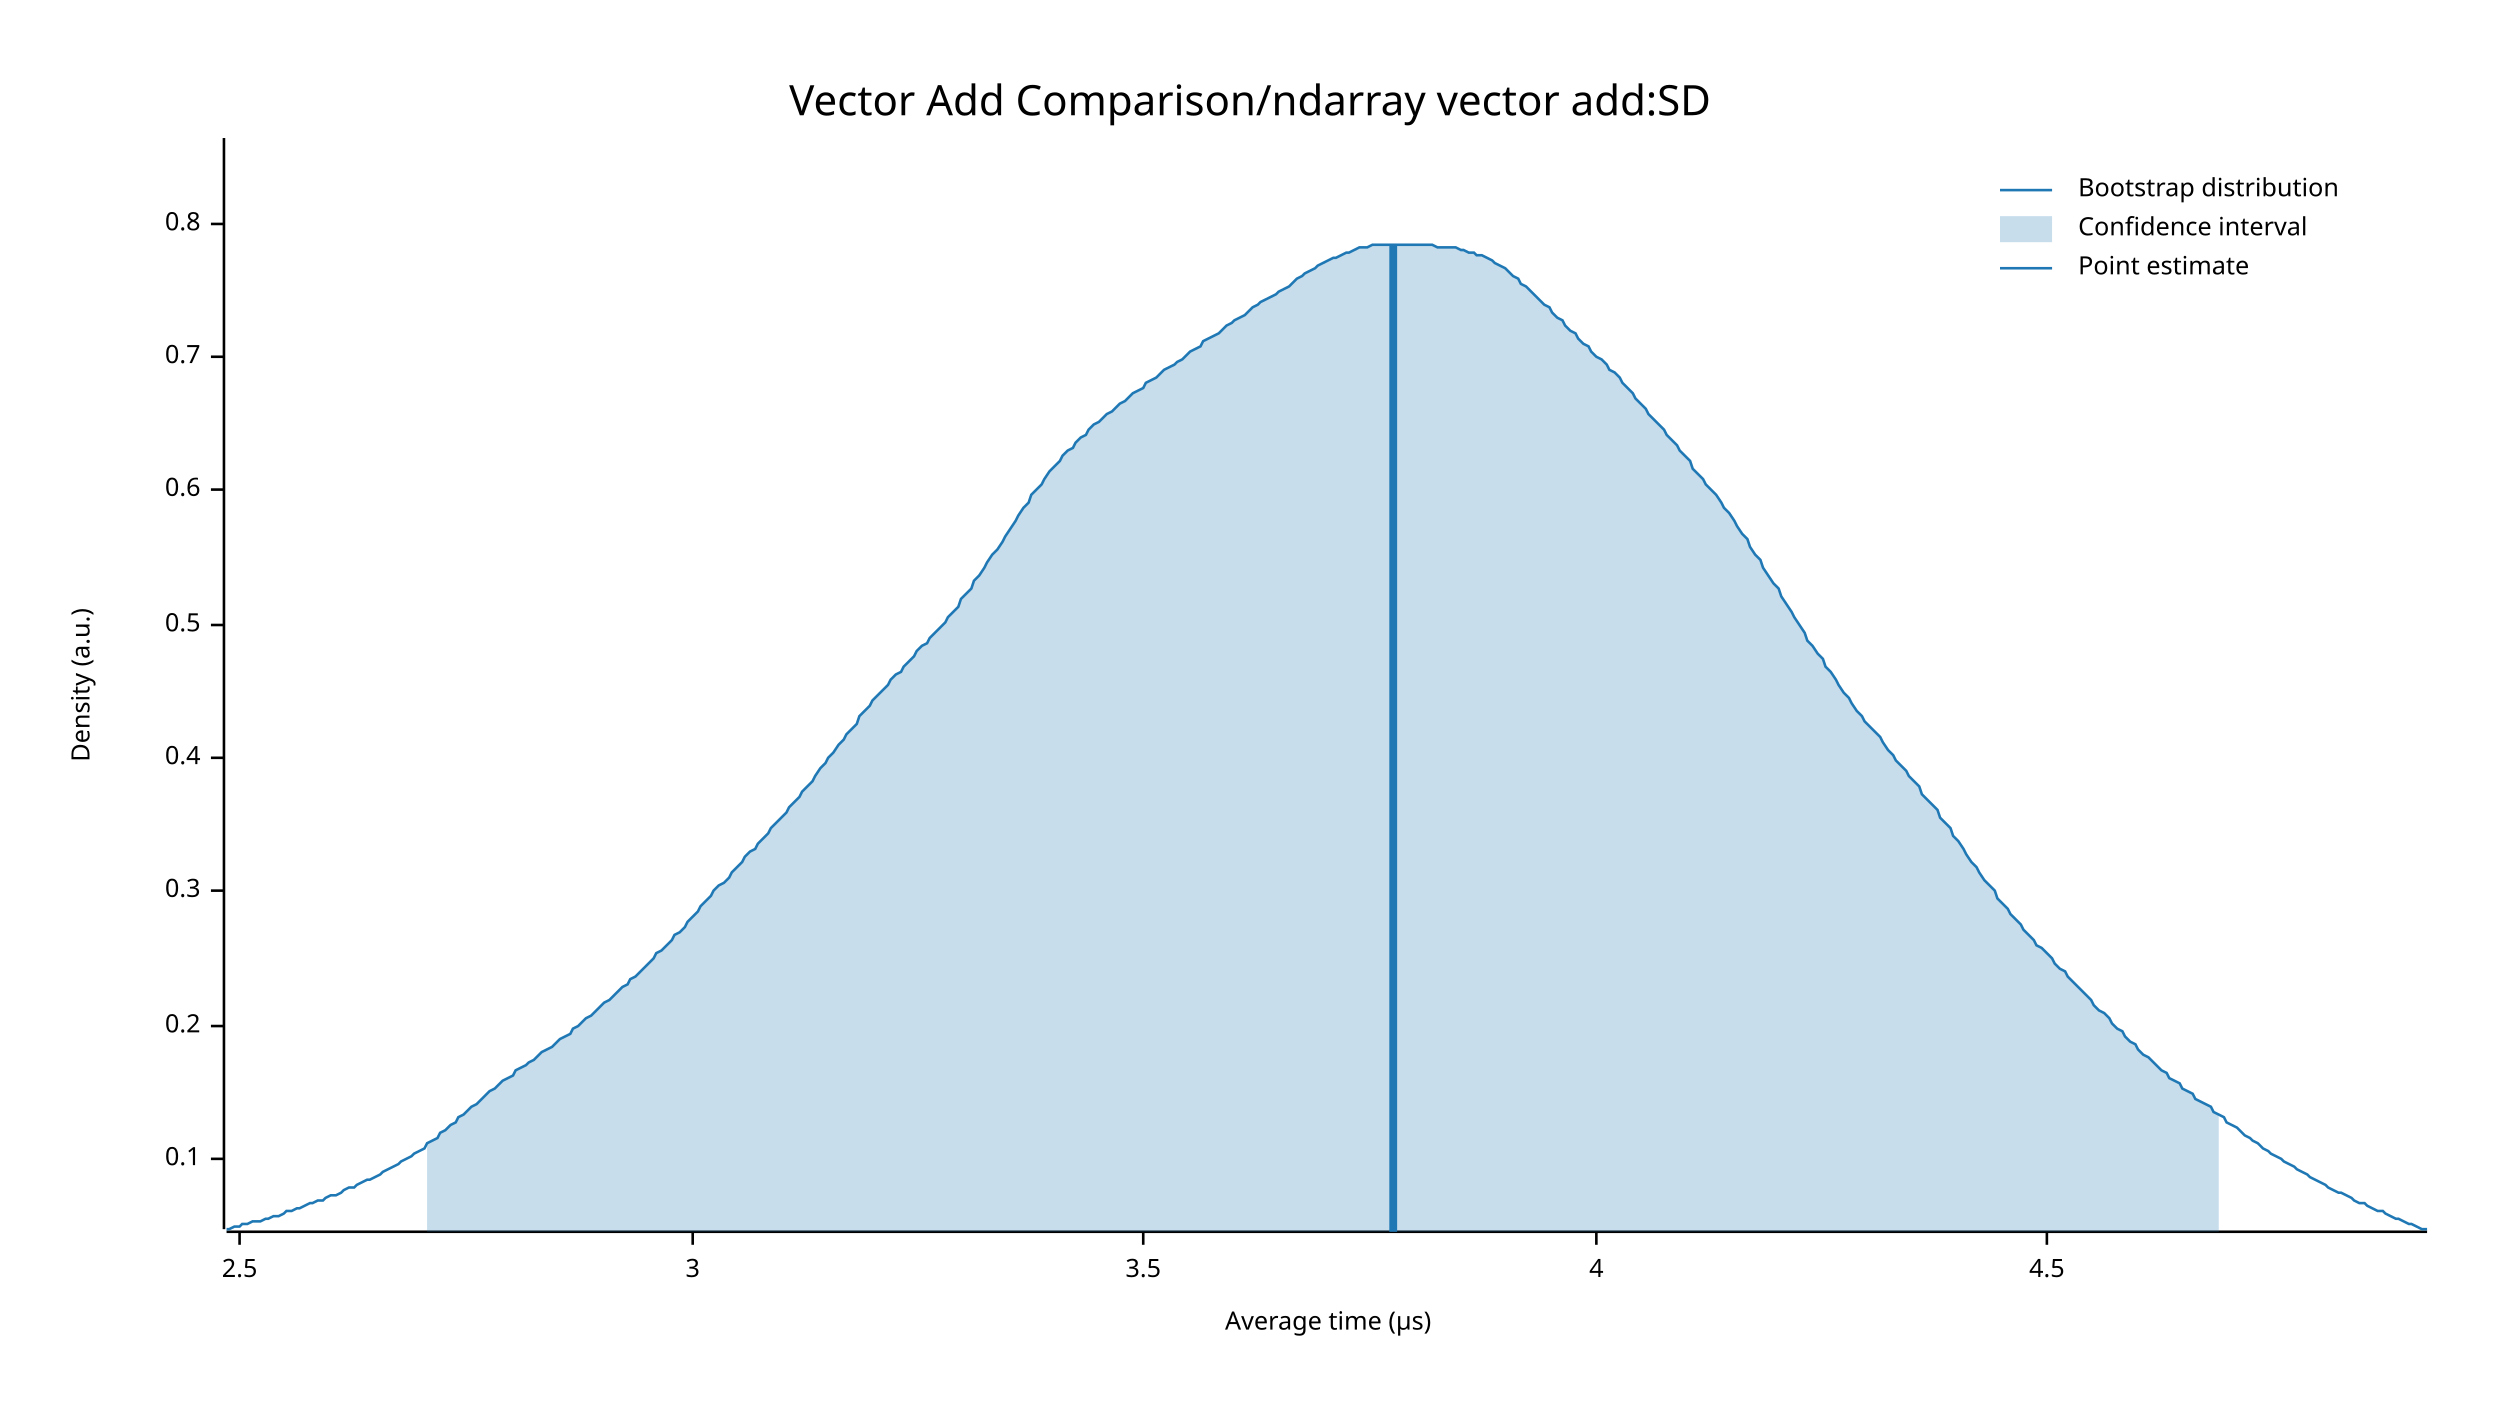
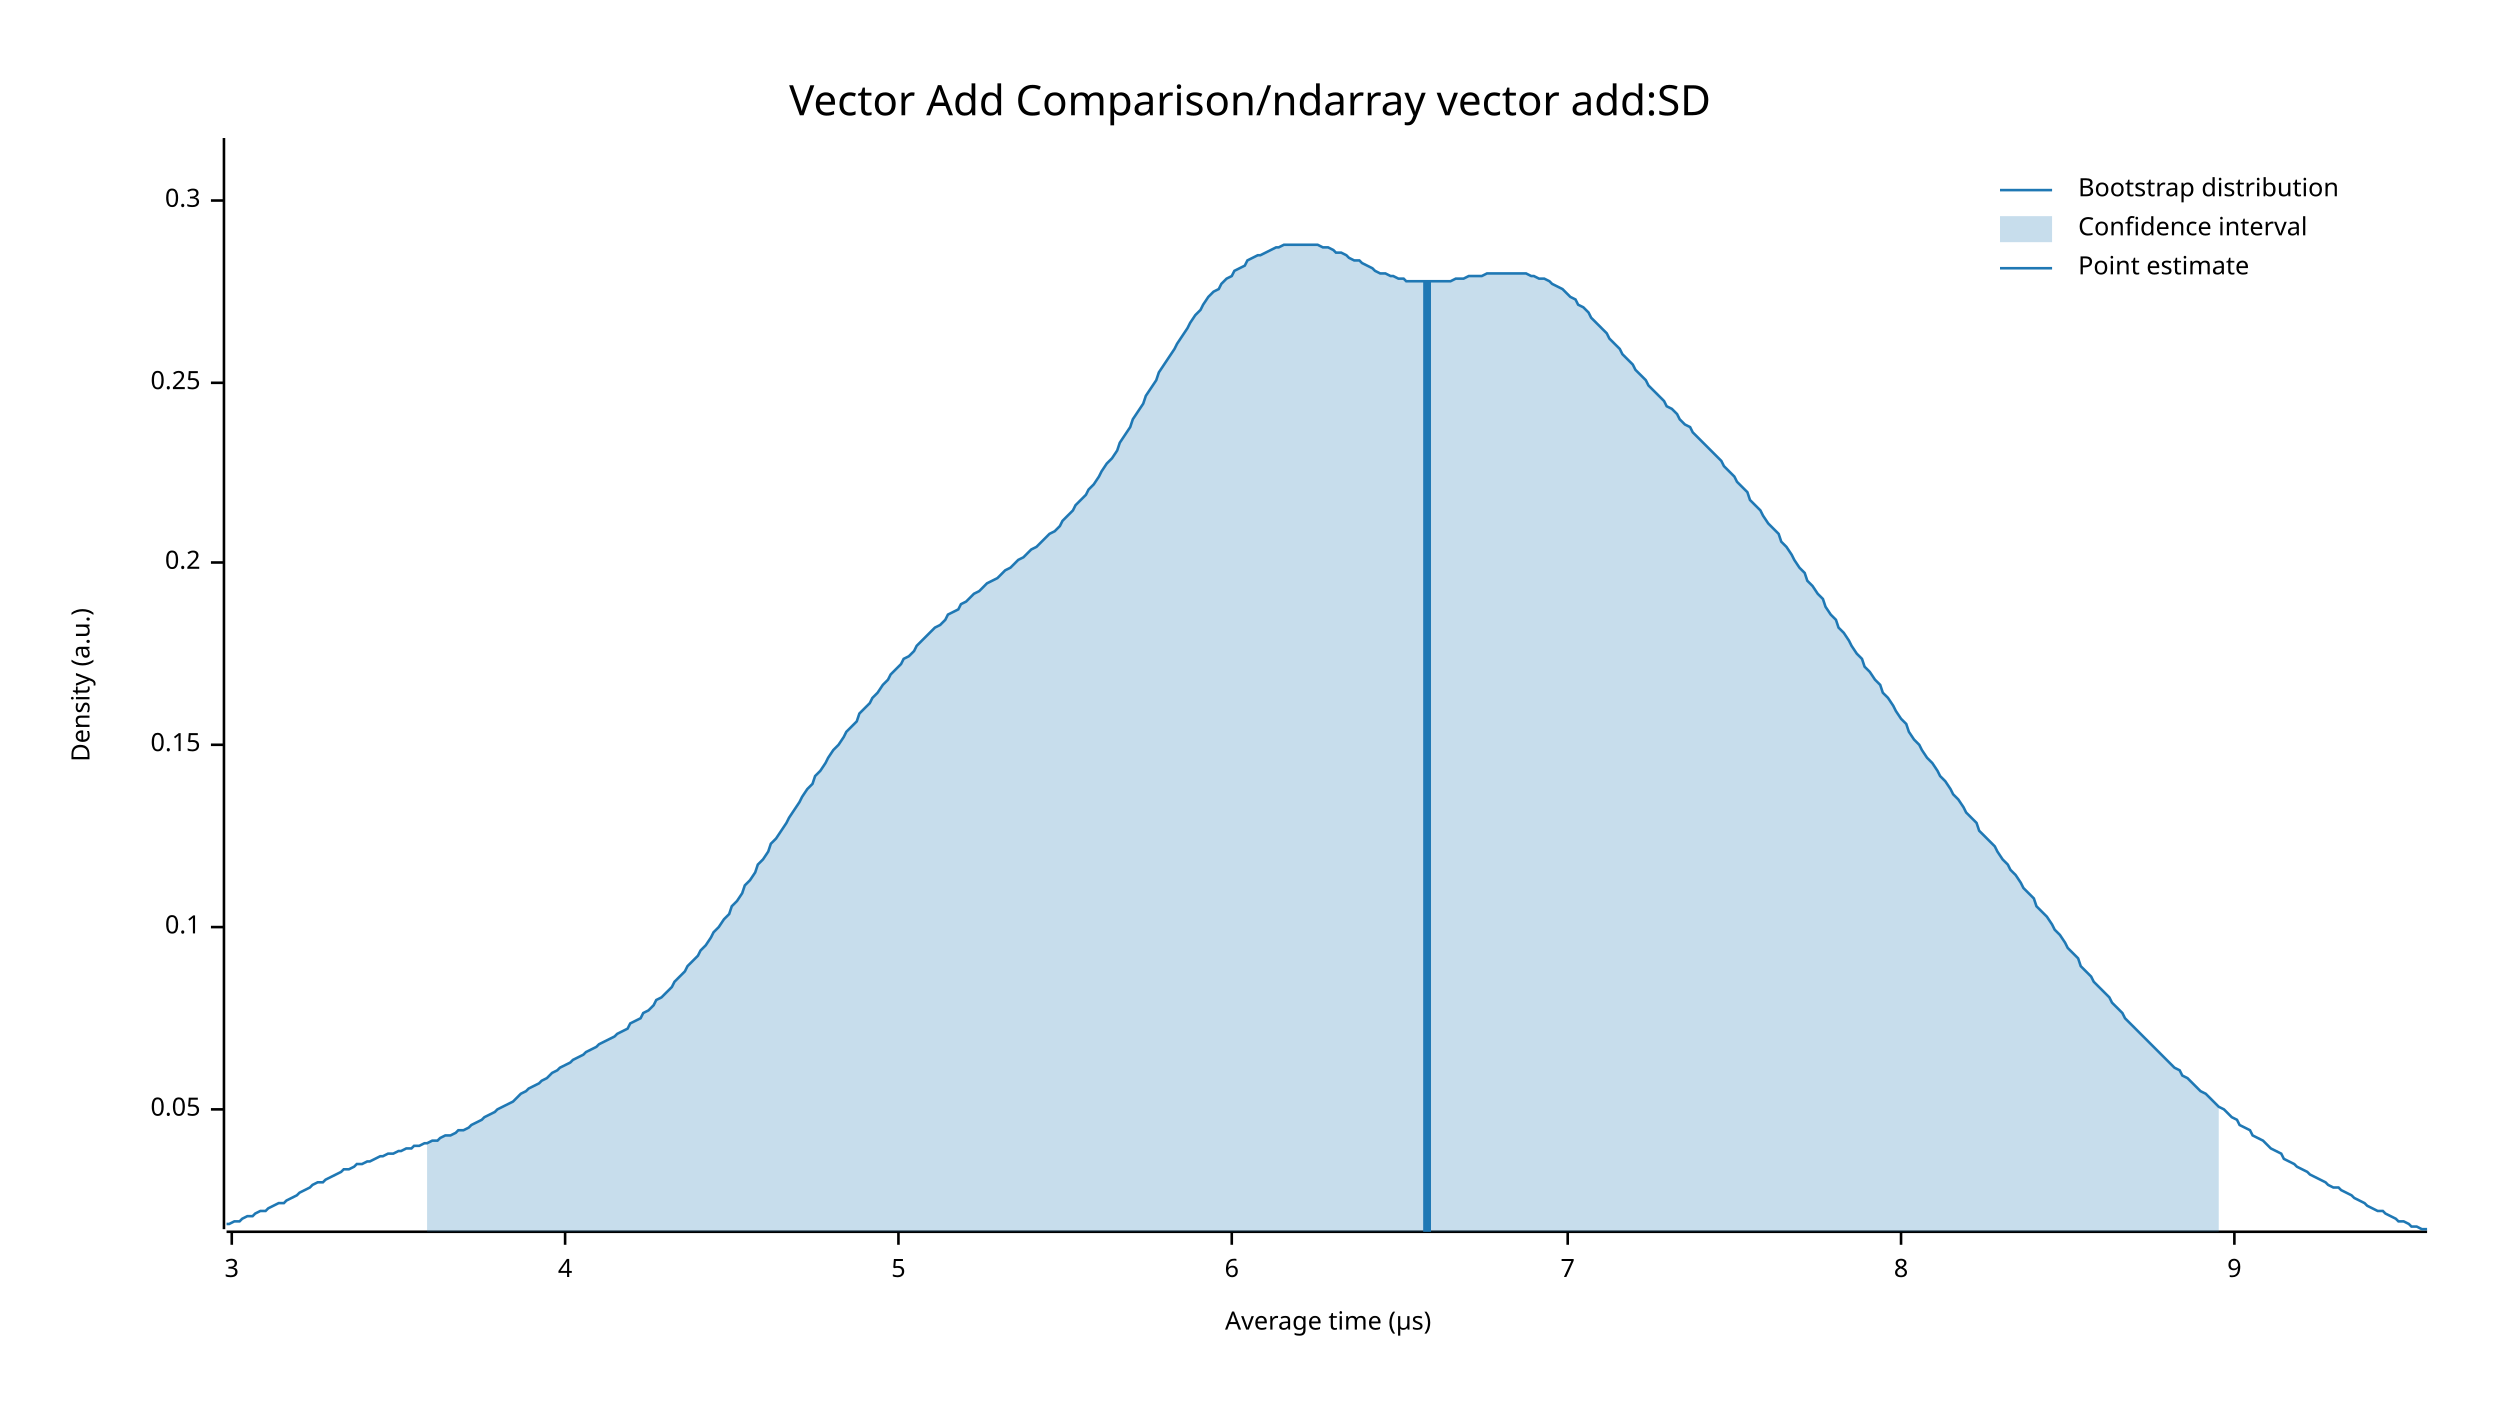
<svg xmlns="http://www.w3.org/2000/svg" width="960" height="540" viewBox="0 0 960 540">
  <text x="480" y="32" dy="0.76em" text-anchor="middle" font-family="sans-serif" font-size="16.129" opacity="1" fill="#000000">
Vector Add Comparison/ndarray vector add:SD
</text>
  <text x="27" y="263" dy="0.76em" text-anchor="middle" font-family="sans-serif" font-size="9.677" opacity="1" fill="#000000" transform="rotate(270, 27, 263)">
Density (a.u.)
</text>
  <text x="510" y="513" dy="-0.5ex" text-anchor="middle" font-family="sans-serif" font-size="9.677" opacity="1" fill="#000000">
Average time (µs)
</text>
  <polyline fill="none" opacity="1" stroke="#000000" stroke-width="1" points="86,53 86,472 " />
-   <text x="77" y="445" dy="0.5ex" text-anchor="end" font-family="sans-serif" font-size="9.677" opacity="1" fill="#000000">
+   <text x="77" y="426" dy="0.5ex" text-anchor="end" font-family="sans-serif" font-size="9.677" opacity="1" fill="#000000">
+ 0.05
+ </text>
+   <polyline fill="none" opacity="1" stroke="#000000" stroke-width="1" points="81,426 86,426 " />
+   <text x="77" y="356" dy="0.5ex" text-anchor="end" font-family="sans-serif" font-size="9.677" opacity="1" fill="#000000">
0.1
</text>
-   <polyline fill="none" opacity="1" stroke="#000000" stroke-width="1" points="81,445 86,445 " />
-   <text x="77" y="394" dy="0.5ex" text-anchor="end" font-family="sans-serif" font-size="9.677" opacity="1" fill="#000000">
+   <polyline fill="none" opacity="1" stroke="#000000" stroke-width="1" points="81,356 86,356 " />
+   <text x="77" y="286" dy="0.5ex" text-anchor="end" font-family="sans-serif" font-size="9.677" opacity="1" fill="#000000">
+ 0.15
+ </text>
+   <polyline fill="none" opacity="1" stroke="#000000" stroke-width="1" points="81,286 86,286 " />
+   <text x="77" y="216" dy="0.5ex" text-anchor="end" font-family="sans-serif" font-size="9.677" opacity="1" fill="#000000">
0.2
</text>
-   <polyline fill="none" opacity="1" stroke="#000000" stroke-width="1" points="81,394 86,394 " />
-   <text x="77" y="342" dy="0.5ex" text-anchor="end" font-family="sans-serif" font-size="9.677" opacity="1" fill="#000000">
+   <polyline fill="none" opacity="1" stroke="#000000" stroke-width="1" points="81,216 86,216 " />
+   <text x="77" y="147" dy="0.5ex" text-anchor="end" font-family="sans-serif" font-size="9.677" opacity="1" fill="#000000">
+ 0.25
+ </text>
+   <polyline fill="none" opacity="1" stroke="#000000" stroke-width="1" points="81,147 86,147 " />
+   <text x="77" y="77" dy="0.5ex" text-anchor="end" font-family="sans-serif" font-size="9.677" opacity="1" fill="#000000">
0.3
</text>
-   <polyline fill="none" opacity="1" stroke="#000000" stroke-width="1" points="81,342 86,342 " />
-   <text x="77" y="291" dy="0.5ex" text-anchor="end" font-family="sans-serif" font-size="9.677" opacity="1" fill="#000000">
- 0.4
- </text>
-   <polyline fill="none" opacity="1" stroke="#000000" stroke-width="1" points="81,291 86,291 " />
-   <text x="77" y="240" dy="0.5ex" text-anchor="end" font-family="sans-serif" font-size="9.677" opacity="1" fill="#000000">
- 0.5
- </text>
-   <polyline fill="none" opacity="1" stroke="#000000" stroke-width="1" points="81,240 86,240 " />
-   <text x="77" y="188" dy="0.5ex" text-anchor="end" font-family="sans-serif" font-size="9.677" opacity="1" fill="#000000">
- 0.6
- </text>
-   <polyline fill="none" opacity="1" stroke="#000000" stroke-width="1" points="81,188 86,188 " />
-   <text x="77" y="137" dy="0.5ex" text-anchor="end" font-family="sans-serif" font-size="9.677" opacity="1" fill="#000000">
- 0.7
- </text>
-   <polyline fill="none" opacity="1" stroke="#000000" stroke-width="1" points="81,137 86,137 " />
-   <text x="77" y="86" dy="0.5ex" text-anchor="end" font-family="sans-serif" font-size="9.677" opacity="1" fill="#000000">
- 0.8
- </text>
-   <polyline fill="none" opacity="1" stroke="#000000" stroke-width="1" points="81,86 86,86 " />
+   <polyline fill="none" opacity="1" stroke="#000000" stroke-width="1" points="81,77 86,77 " />
  <polyline fill="none" opacity="1" stroke="#000000" stroke-width="1" points="87,473 932,473 " />
-   <text x="92" y="483" dy="0.76em" text-anchor="middle" font-family="sans-serif" font-size="9.677" opacity="1" fill="#000000">
- 2.5
- </text>
-   <polyline fill="none" opacity="1" stroke="#000000" stroke-width="1" points="92,473 92,478 " />
-   <text x="266" y="483" dy="0.76em" text-anchor="middle" font-family="sans-serif" font-size="9.677" opacity="1" fill="#000000">
+   <text x="89" y="483" dy="0.76em" text-anchor="middle" font-family="sans-serif" font-size="9.677" opacity="1" fill="#000000">
3
</text>
-   <polyline fill="none" opacity="1" stroke="#000000" stroke-width="1" points="266,473 266,478 " />
-   <text x="439" y="483" dy="0.76em" text-anchor="middle" font-family="sans-serif" font-size="9.677" opacity="1" fill="#000000">
- 3.5
- </text>
-   <polyline fill="none" opacity="1" stroke="#000000" stroke-width="1" points="439,473 439,478 " />
-   <text x="613" y="483" dy="0.76em" text-anchor="middle" font-family="sans-serif" font-size="9.677" opacity="1" fill="#000000">
+   <polyline fill="none" opacity="1" stroke="#000000" stroke-width="1" points="89,473 89,478 " />
+   <text x="217" y="483" dy="0.76em" text-anchor="middle" font-family="sans-serif" font-size="9.677" opacity="1" fill="#000000">
4
</text>
-   <polyline fill="none" opacity="1" stroke="#000000" stroke-width="1" points="613,473 613,478 " />
-   <text x="786" y="483" dy="0.76em" text-anchor="middle" font-family="sans-serif" font-size="9.677" opacity="1" fill="#000000">
- 4.5
+   <polyline fill="none" opacity="1" stroke="#000000" stroke-width="1" points="217,473 217,478 " />
+   <text x="345" y="483" dy="0.76em" text-anchor="middle" font-family="sans-serif" font-size="9.677" opacity="1" fill="#000000">
+ 5
</text>
-   <polyline fill="none" opacity="1" stroke="#000000" stroke-width="1" points="786,473 786,478 " />
-   <polyline fill="none" opacity="1" stroke="#1F78B4" stroke-width="1" points="87,472 88,472 90,471 92,471 93,470 95,470 97,469 98,469 100,469 102,468 103,468 105,467 107,467 109,466 110,465 112,465 114,464 115,464 117,463 119,462 120,462 122,461 124,461 125,460 127,459 129,459 131,458 132,457 134,456 136,456 137,455 139,454 141,453 142,453 144,452 146,451 147,450 149,449 151,448 153,447 154,446 156,445 158,444 159,443 161,442 163,441 164,439 166,438 168,437 169,435 171,434 173,432 175,431 176,429 178,428 180,426 181,425 183,424 185,422 186,421 188,419 190,418 191,417 193,415 195,414 197,413 198,411 200,410 202,409 203,408 205,407 207,405 208,404 210,403 212,402 214,400 215,399 217,398 219,397 220,395 222,394 224,392 225,391 227,390 229,388 230,387 232,385 234,384 236,382 237,381 239,379 241,378 242,376 244,375 246,373 247,372 249,370 251,368 252,366 254,365 256,363 258,361 259,359 261,358 263,356 264,354 266,352 268,350 269,348 271,346 273,344 274,342 276,340 278,339 280,337 281,335 283,333 285,331 286,329 288,327 290,326 291,324 293,322 295,320 296,318 298,316 300,314 302,312 303,310 305,308 307,306 308,304 310,302 312,300 313,298 315,295 317,293 318,291 320,289 322,286 324,284 325,282 327,280 329,278 330,275 332,273 334,271 335,269 337,267 339,265 341,263 342,261 344,259 346,258 347,256 349,254 351,252 352,250 354,248 356,247 357,245 359,243 361,241 363,239 364,237 366,235 368,233 369,230 371,228 373,226 374,223 376,221 378,218 379,216 381,213 383,211 385,208 386,206 388,203 390,200 391,198 393,195 395,193 396,190 398,188 400,186 401,184 403,181 405,179 407,177 408,175 410,173 412,172 413,170 415,168 417,167 418,165 420,163 422,162 423,161 425,159 427,158 429,156 430,155 432,154 434,152 435,151 437,150 439,149 440,147 442,146 444,145 445,144 447,142 449,141 451,140 452,139 454,138 456,136 457,135 459,134 461,133 462,131 464,130 466,129 468,128 469,127 471,125 473,124 474,123 476,122 478,121 479,120 481,118 483,117 484,116 486,115 488,114 490,113 491,112 493,111 495,110 496,109 498,107 500,106 501,105 503,104 505,103 506,102 508,101 510,100 512,99 513,99 515,98 517,97 518,97 520,96 522,95 523,95 525,95 527,94 528,94 530,94 532,94 534,94 535,94 537,94 539,94 540,94 542,94 544,94 545,94 547,94 549,94 550,94 552,95 554,95 556,95 557,95 559,95 561,96 562,96 564,97 566,97 567,98 569,98 571,99 573,100 574,101 576,102 578,103 579,104 581,106 583,107 584,109 586,110 588,112 589,113 591,115 593,117 595,118 596,120 598,122 600,123 601,125 603,127 605,128 606,130 608,132 610,133 611,135 613,137 615,138 617,140 618,142 620,143 622,145 623,147 625,149 627,151 628,153 630,155 632,157 633,159 635,161 637,163 639,165 640,167 642,169 644,171 645,173 647,175 649,177 650,180 652,182 654,184 655,186 657,188 659,190 661,193 662,195 664,197 666,200 667,202 669,205 671,207 672,210 674,213 676,215 677,218 679,221 681,224 683,226 684,229 686,232 688,235 689,237 691,240 693,243 694,246 696,248 698,251 700,253 701,256 703,258 705,261 706,263 708,266 710,268 711,270 713,273 715,275 716,277 718,279 720,281 722,283 723,285 725,288 727,290 728,292 730,294 732,296 733,298 735,300 737,302 738,305 740,307 742,309 744,311 745,314 747,316 749,318 750,321 752,323 754,326 755,328 757,331 759,333 760,335 762,338 764,340 766,342 767,345 769,347 771,349 772,351 774,353 776,355 777,357 779,359 781,361 782,363 784,364 786,366 788,368 789,370 791,372 793,373 794,375 796,377 798,379 799,380 801,382 803,384 804,386 806,388 808,389 810,391 811,393 813,395 815,396 816,398 818,400 820,401 821,403 823,405 825,406 827,408 828,409 830,411 832,412 833,414 835,415 837,416 838,418 840,419 842,420 843,422 845,423 847,424 849,425 850,427 852,428 854,429 855,431 857,432 859,433 860,434 862,436 864,437 865,438 867,439 869,441 871,442 872,443 874,444 876,445 877,446 879,447 881,448 882,449 884,450 886,451 887,452 889,453 891,454 893,455 894,456 896,457 898,458 899,458 901,459 903,460 904,461 906,462 908,462 909,463 911,464 913,465 915,465 916,466 918,467 920,468 921,468 923,469 925,470 926,470 928,471 930,472 932,472 " />
-   <polygon opacity="0.25" fill="#1F78B4" points="164,439 166,438 168,437 169,435 171,434 173,432 175,431 176,429 178,428 180,426 181,425 183,424 185,422 186,421 188,419 190,418 191,417 193,415 195,414 197,413 198,411 200,410 202,409 203,408 205,407 207,405 208,404 210,403 212,402 214,400 215,399 217,398 219,397 220,395 222,394 224,392 225,391 227,390 229,388 230,387 232,385 234,384 236,382 237,381 239,379 241,378 242,376 244,375 246,373 247,372 249,370 251,368 252,366 254,365 256,363 258,361 259,359 261,358 263,356 264,354 266,352 268,350 269,348 271,346 273,344 274,342 276,340 278,339 280,337 281,335 283,333 285,331 286,329 288,327 290,326 291,324 293,322 295,320 296,318 298,316 300,314 302,312 303,310 305,308 307,306 308,304 310,302 312,300 313,298 315,295 317,293 318,291 320,289 322,286 324,284 325,282 327,280 329,278 330,275 332,273 334,271 335,269 337,267 339,265 341,263 342,261 344,259 346,258 347,256 349,254 351,252 352,250 354,248 356,247 357,245 359,243 361,241 363,239 364,237 366,235 368,233 369,230 371,228 373,226 374,223 376,221 378,218 379,216 381,213 383,211 385,208 386,206 388,203 390,200 391,198 393,195 395,193 396,190 398,188 400,186 401,184 403,181 405,179 407,177 408,175 410,173 412,172 413,170 415,168 417,167 418,165 420,163 422,162 423,161 425,159 427,158 429,156 430,155 432,154 434,152 435,151 437,150 439,149 440,147 442,146 444,145 445,144 447,142 449,141 451,140 452,139 454,138 456,136 457,135 459,134 461,133 462,131 464,130 466,129 468,128 469,127 471,125 473,124 474,123 476,122 478,121 479,120 481,118 483,117 484,116 486,115 488,114 490,113 491,112 493,111 495,110 496,109 498,107 500,106 501,105 503,104 505,103 506,102 508,101 510,100 512,99 513,99 515,98 517,97 518,97 520,96 522,95 523,95 525,95 527,94 528,94 530,94 532,94 534,94 535,94 537,94 539,94 540,94 542,94 544,94 545,94 547,94 549,94 550,94 552,95 554,95 556,95 557,95 559,95 561,96 562,96 564,97 566,97 567,98 569,98 571,99 573,100 574,101 576,102 578,103 579,104 581,106 583,107 584,109 586,110 588,112 589,113 591,115 593,117 595,118 596,120 598,122 600,123 601,125 603,127 605,128 606,130 608,132 610,133 611,135 613,137 615,138 617,140 618,142 620,143 622,145 623,147 625,149 627,151 628,153 630,155 632,157 633,159 635,161 637,163 639,165 640,167 642,169 644,171 645,173 647,175 649,177 650,180 652,182 654,184 655,186 657,188 659,190 661,193 662,195 664,197 666,200 667,202 669,205 671,207 672,210 674,213 676,215 677,218 679,221 681,224 683,226 684,229 686,232 688,235 689,237 691,240 693,243 694,246 696,248 698,251 700,253 701,256 703,258 705,261 706,263 708,266 710,268 711,270 713,273 715,275 716,277 718,279 720,281 722,283 723,285 725,288 727,290 728,292 730,294 732,296 733,298 735,300 737,302 738,305 740,307 742,309 744,311 745,314 747,316 749,318 750,321 752,323 754,326 755,328 757,331 759,333 760,335 762,338 764,340 766,342 767,345 769,347 771,349 772,351 774,353 776,355 777,357 779,359 781,361 782,363 784,364 786,366 788,368 789,370 791,372 793,373 794,375 796,377 798,379 799,380 801,382 803,384 804,386 806,388 808,389 810,391 811,393 813,395 815,396 816,398 818,400 820,401 821,403 823,405 825,406 827,408 828,409 830,411 832,412 833,414 835,415 837,416 838,418 840,419 842,420 843,422 845,423 847,424 849,425 850,427 852,428 852,473 164,473 " />
-   <polyline fill="none" opacity="1" stroke="#1F78B4" stroke-width="3" points="535,473 535,94 " />
+   <polyline fill="none" opacity="1" stroke="#000000" stroke-width="1" points="345,473 345,478 " />
+   <text x="473" y="483" dy="0.76em" text-anchor="middle" font-family="sans-serif" font-size="9.677" opacity="1" fill="#000000">
+ 6
+ </text>
+   <polyline fill="none" opacity="1" stroke="#000000" stroke-width="1" points="473,473 473,478 " />
+   <text x="602" y="483" dy="0.76em" text-anchor="middle" font-family="sans-serif" font-size="9.677" opacity="1" fill="#000000">
+ 7
+ </text>
+   <polyline fill="none" opacity="1" stroke="#000000" stroke-width="1" points="602,473 602,478 " />
+   <text x="730" y="483" dy="0.76em" text-anchor="middle" font-family="sans-serif" font-size="9.677" opacity="1" fill="#000000">
+ 8
+ </text>
+   <polyline fill="none" opacity="1" stroke="#000000" stroke-width="1" points="730,473 730,478 " />
+   <text x="858" y="483" dy="0.76em" text-anchor="middle" font-family="sans-serif" font-size="9.677" opacity="1" fill="#000000">
+ 9
+ </text>
+   <polyline fill="none" opacity="1" stroke="#000000" stroke-width="1" points="858,473 858,478 " />
+   <polyline fill="none" opacity="1" stroke="#1F78B4" stroke-width="1" points="87,470 88,470 90,469 92,469 93,468 95,467 97,467 98,466 100,465 102,465 103,464 105,463 107,462 109,462 110,461 112,460 114,459 115,458 117,457 119,456 120,455 122,454 124,454 125,453 127,452 129,451 131,450 132,449 134,449 136,448 137,447 139,447 141,446 142,446 144,445 146,444 147,444 149,443 151,443 153,442 154,442 156,441 158,441 159,440 161,440 163,439 164,439 166,438 168,438 169,437 171,436 173,436 175,435 176,434 178,434 180,433 181,432 183,431 185,430 186,429 188,428 190,427 191,426 193,425 195,424 197,423 198,422 200,420 202,419 203,418 205,417 207,416 208,415 210,414 212,412 214,411 215,410 217,409 219,408 220,407 222,406 224,405 225,404 227,403 229,402 230,401 232,400 234,399 236,398 237,397 239,396 241,395 242,393 244,392 246,391 247,389 249,388 251,386 252,384 254,383 256,381 258,379 259,377 261,375 263,373 264,371 266,369 268,367 269,365 271,363 273,360 274,358 276,356 278,353 280,351 281,348 283,346 285,343 286,340 288,338 290,335 291,332 293,330 295,327 296,324 298,322 300,319 302,316 303,314 305,311 307,308 308,306 310,303 312,301 313,298 315,296 317,293 318,291 320,288 322,286 324,283 325,281 327,279 329,277 330,274 332,272 334,270 335,268 337,266 339,263 341,261 342,259 344,257 346,255 347,253 349,252 351,250 352,248 354,246 356,244 357,243 359,241 361,240 363,238 364,236 366,235 368,234 369,232 371,231 373,229 374,228 376,227 378,225 379,224 381,223 383,222 385,220 386,219 388,218 390,216 391,215 393,214 395,212 396,211 398,210 400,208 401,207 403,205 405,204 407,202 408,200 410,198 412,196 413,194 415,192 417,190 418,188 420,186 422,183 423,181 425,178 427,176 429,173 430,170 432,167 434,164 435,161 437,158 439,155 440,152 442,149 444,146 445,143 447,140 449,137 451,134 452,132 454,129 456,126 457,124 459,121 461,119 462,117 464,114 466,112 468,111 469,109 471,107 473,106 474,104 476,103 478,102 479,100 481,99 483,98 484,98 486,97 488,96 490,95 491,95 493,94 495,94 496,94 498,94 500,94 501,94 503,94 505,94 506,94 508,95 510,95 512,96 513,97 515,97 517,98 518,99 520,100 522,100 523,101 525,102 527,103 528,104 530,105 532,105 534,106 535,106 537,107 539,107 540,108 542,108 544,108 545,108 547,108 549,108 550,108 552,108 554,108 556,108 557,108 559,107 561,107 562,107 564,106 566,106 567,106 569,106 571,105 573,105 574,105 576,105 578,105 579,105 581,105 583,105 584,105 586,105 588,106 589,106 591,107 593,107 595,108 596,109 598,110 600,111 601,112 603,114 605,115 606,117 608,118 610,120 611,122 613,124 615,126 617,128 618,130 620,132 622,134 623,136 625,138 627,140 628,142 630,144 632,146 633,148 635,150 637,152 639,154 640,156 642,157 644,159 645,161 647,163 649,164 650,166 652,168 654,170 655,171 657,173 659,175 661,177 662,179 664,181 666,183 667,185 669,187 671,189 672,192 674,194 676,196 677,198 679,201 681,203 683,205 684,208 686,210 688,213 689,215 691,218 693,220 694,223 696,225 698,228 700,230 701,233 703,236 705,238 706,241 708,243 710,246 711,248 713,251 715,253 716,256 718,258 720,261 722,263 723,266 725,268 727,271 728,273 730,276 732,278 733,281 735,284 737,286 738,288 740,291 742,293 744,296 745,298 747,300 749,303 750,305 752,307 754,310 755,312 757,314 759,316 760,319 762,321 764,323 766,325 767,327 769,330 771,332 772,334 774,336 776,339 777,341 779,343 781,345 782,348 784,350 786,352 788,355 789,357 791,359 793,362 794,364 796,366 798,368 799,371 801,373 803,375 804,377 806,379 808,381 810,383 811,385 813,387 815,389 816,391 818,393 820,395 821,396 823,398 825,400 827,402 828,403 830,405 832,407 833,408 835,410 837,411 838,413 840,414 842,416 843,417 845,419 847,420 849,422 850,423 852,425 854,426 855,427 857,429 859,430 860,432 862,433 864,434 865,436 867,437 869,438 871,440 872,441 874,442 876,443 877,445 879,446 881,447 882,448 884,449 886,450 887,451 889,452 891,453 893,454 894,455 896,456 898,456 899,457 901,458 903,459 904,460 906,461 908,462 909,463 911,464 913,465 915,465 916,466 918,467 920,468 921,469 923,469 925,470 926,471 928,471 930,472 932,472 " />
+   <polygon opacity="0.25" fill="#1F78B4" points="164,439 166,438 168,438 169,437 171,436 173,436 175,435 176,434 178,434 180,433 181,432 183,431 185,430 186,429 188,428 190,427 191,426 193,425 195,424 197,423 198,422 200,420 202,419 203,418 205,417 207,416 208,415 210,414 212,412 214,411 215,410 217,409 219,408 220,407 222,406 224,405 225,404 227,403 229,402 230,401 232,400 234,399 236,398 237,397 239,396 241,395 242,393 244,392 246,391 247,389 249,388 251,386 252,384 254,383 256,381 258,379 259,377 261,375 263,373 264,371 266,369 268,367 269,365 271,363 273,360 274,358 276,356 278,353 280,351 281,348 283,346 285,343 286,340 288,338 290,335 291,332 293,330 295,327 296,324 298,322 300,319 302,316 303,314 305,311 307,308 308,306 310,303 312,301 313,298 315,296 317,293 318,291 320,288 322,286 324,283 325,281 327,279 329,277 330,274 332,272 334,270 335,268 337,266 339,263 341,261 342,259 344,257 346,255 347,253 349,252 351,250 352,248 354,246 356,244 357,243 359,241 361,240 363,238 364,236 366,235 368,234 369,232 371,231 373,229 374,228 376,227 378,225 379,224 381,223 383,222 385,220 386,219 388,218 390,216 391,215 393,214 395,212 396,211 398,210 400,208 401,207 403,205 405,204 407,202 408,200 410,198 412,196 413,194 415,192 417,190 418,188 420,186 422,183 423,181 425,178 427,176 429,173 430,170 432,167 434,164 435,161 437,158 439,155 440,152 442,149 444,146 445,143 447,140 449,137 451,134 452,132 454,129 456,126 457,124 459,121 461,119 462,117 464,114 466,112 468,111 469,109 471,107 473,106 474,104 476,103 478,102 479,100 481,99 483,98 484,98 486,97 488,96 490,95 491,95 493,94 495,94 496,94 498,94 500,94 501,94 503,94 505,94 506,94 508,95 510,95 512,96 513,97 515,97 517,98 518,99 520,100 522,100 523,101 525,102 527,103 528,104 530,105 532,105 534,106 535,106 537,107 539,107 540,108 542,108 544,108 545,108 547,108 549,108 550,108 552,108 554,108 556,108 557,108 559,107 561,107 562,107 564,106 566,106 567,106 569,106 571,105 573,105 574,105 576,105 578,105 579,105 581,105 583,105 584,105 586,105 588,106 589,106 591,107 593,107 595,108 596,109 598,110 600,111 601,112 603,114 605,115 606,117 608,118 610,120 611,122 613,124 615,126 617,128 618,130 620,132 622,134 623,136 625,138 627,140 628,142 630,144 632,146 633,148 635,150 637,152 639,154 640,156 642,157 644,159 645,161 647,163 649,164 650,166 652,168 654,170 655,171 657,173 659,175 661,177 662,179 664,181 666,183 667,185 669,187 671,189 672,192 674,194 676,196 677,198 679,201 681,203 683,205 684,208 686,210 688,213 689,215 691,218 693,220 694,223 696,225 698,228 700,230 701,233 703,236 705,238 706,241 708,243 710,246 711,248 713,251 715,253 716,256 718,258 720,261 722,263 723,266 725,268 727,271 728,273 730,276 732,278 733,281 735,284 737,286 738,288 740,291 742,293 744,296 745,298 747,300 749,303 750,305 752,307 754,310 755,312 757,314 759,316 760,319 762,321 764,323 766,325 767,327 769,330 771,332 772,334 774,336 776,339 777,341 779,343 781,345 782,348 784,350 786,352 788,355 789,357 791,359 793,362 794,364 796,366 798,368 799,371 801,373 803,375 804,377 806,379 808,381 810,383 811,385 813,387 815,389 816,391 818,393 820,395 821,396 823,398 825,400 827,402 828,403 830,405 832,407 833,408 835,410 837,411 838,413 840,414 842,416 843,417 845,419 847,420 849,422 850,423 852,425 852,473 164,473 " />
+   <polyline fill="none" opacity="1" stroke="#1F78B4" stroke-width="3" points="548,473 548,108 " />
  <text x="798" y="68" dy="0.76em" text-anchor="start" font-family="sans-serif" font-size="9.677" opacity="1" fill="#000000">
Bootstrap distribution
</text>
  <text x="798" y="83" dy="0.76em" text-anchor="start" font-family="sans-serif" font-size="9.677" opacity="1" fill="#000000">
Confidence interval
</text>
  <text x="798" y="98" dy="0.76em" text-anchor="start" font-family="sans-serif" font-size="9.677" opacity="1" fill="#000000">
Point estimate
</text>
  <polyline fill="none" opacity="1" stroke="#1F78B4" stroke-width="1" points="768,73 788,73 " />
  <rect x="768" y="83" width="20" height="10" opacity="0.25" fill="#1F78B4" stroke="none" />
  <polyline fill="none" opacity="1" stroke="#1F78B4" stroke-width="1" points="768,103 788,103 " />
</svg>
